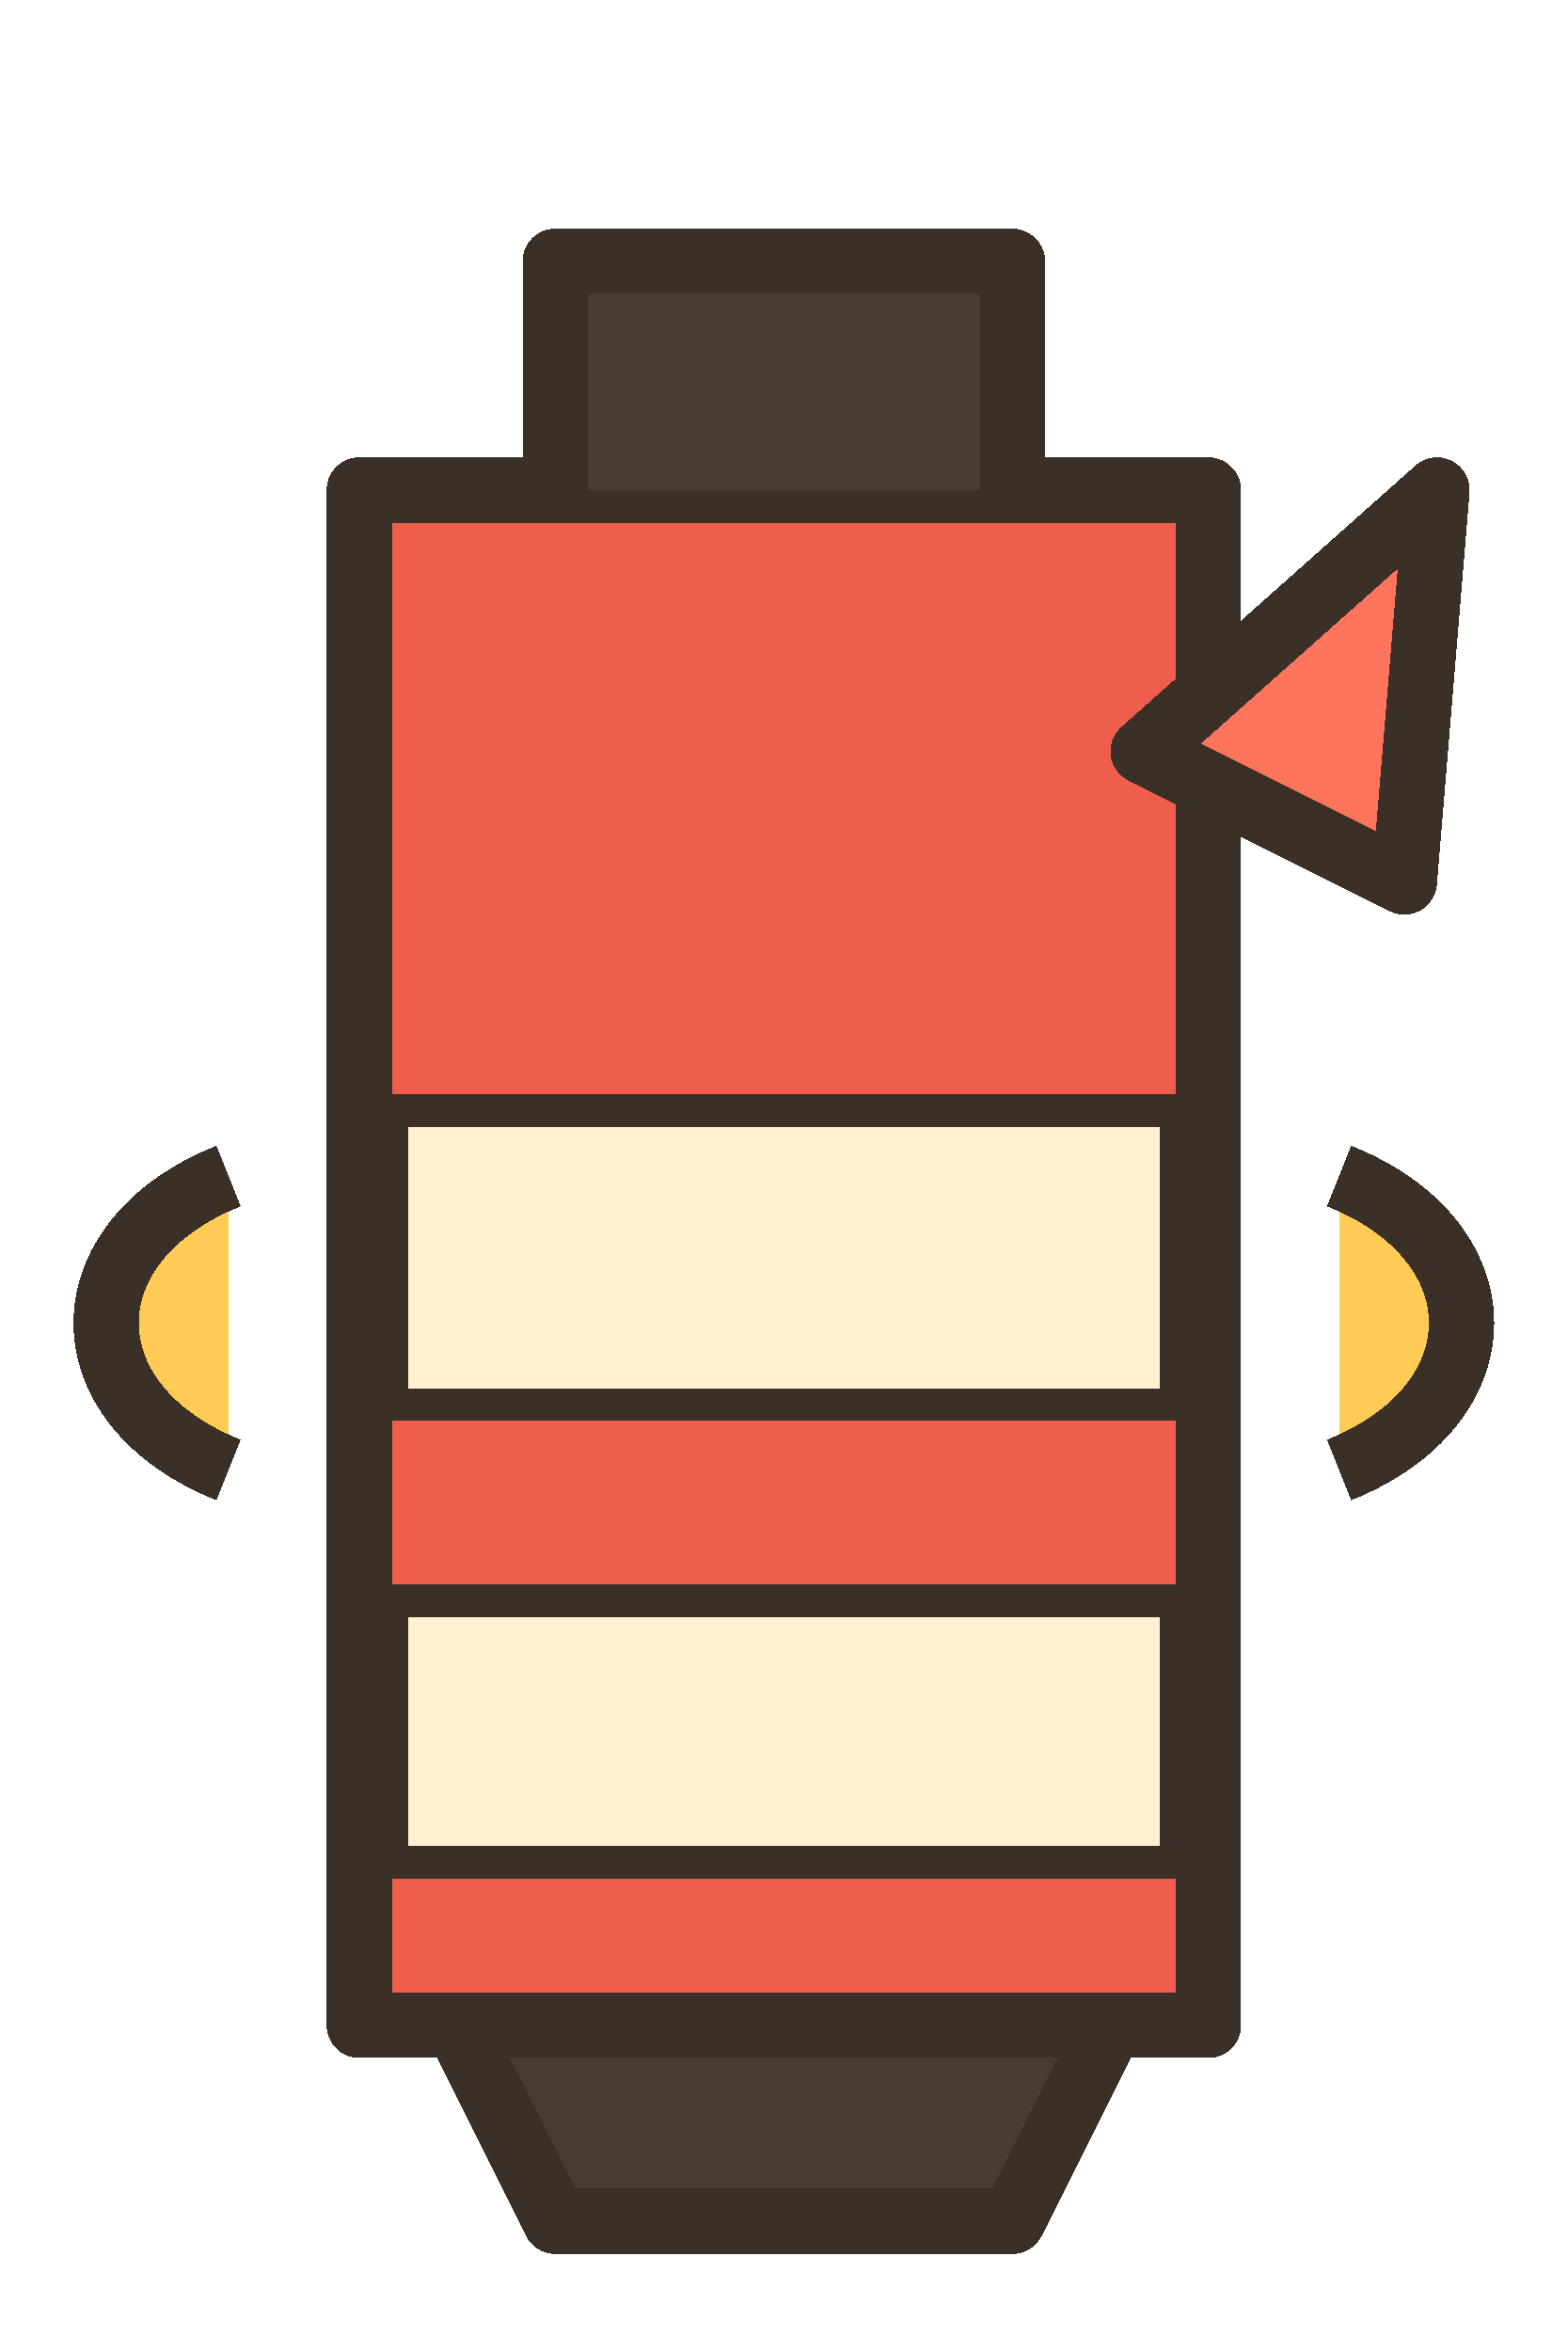
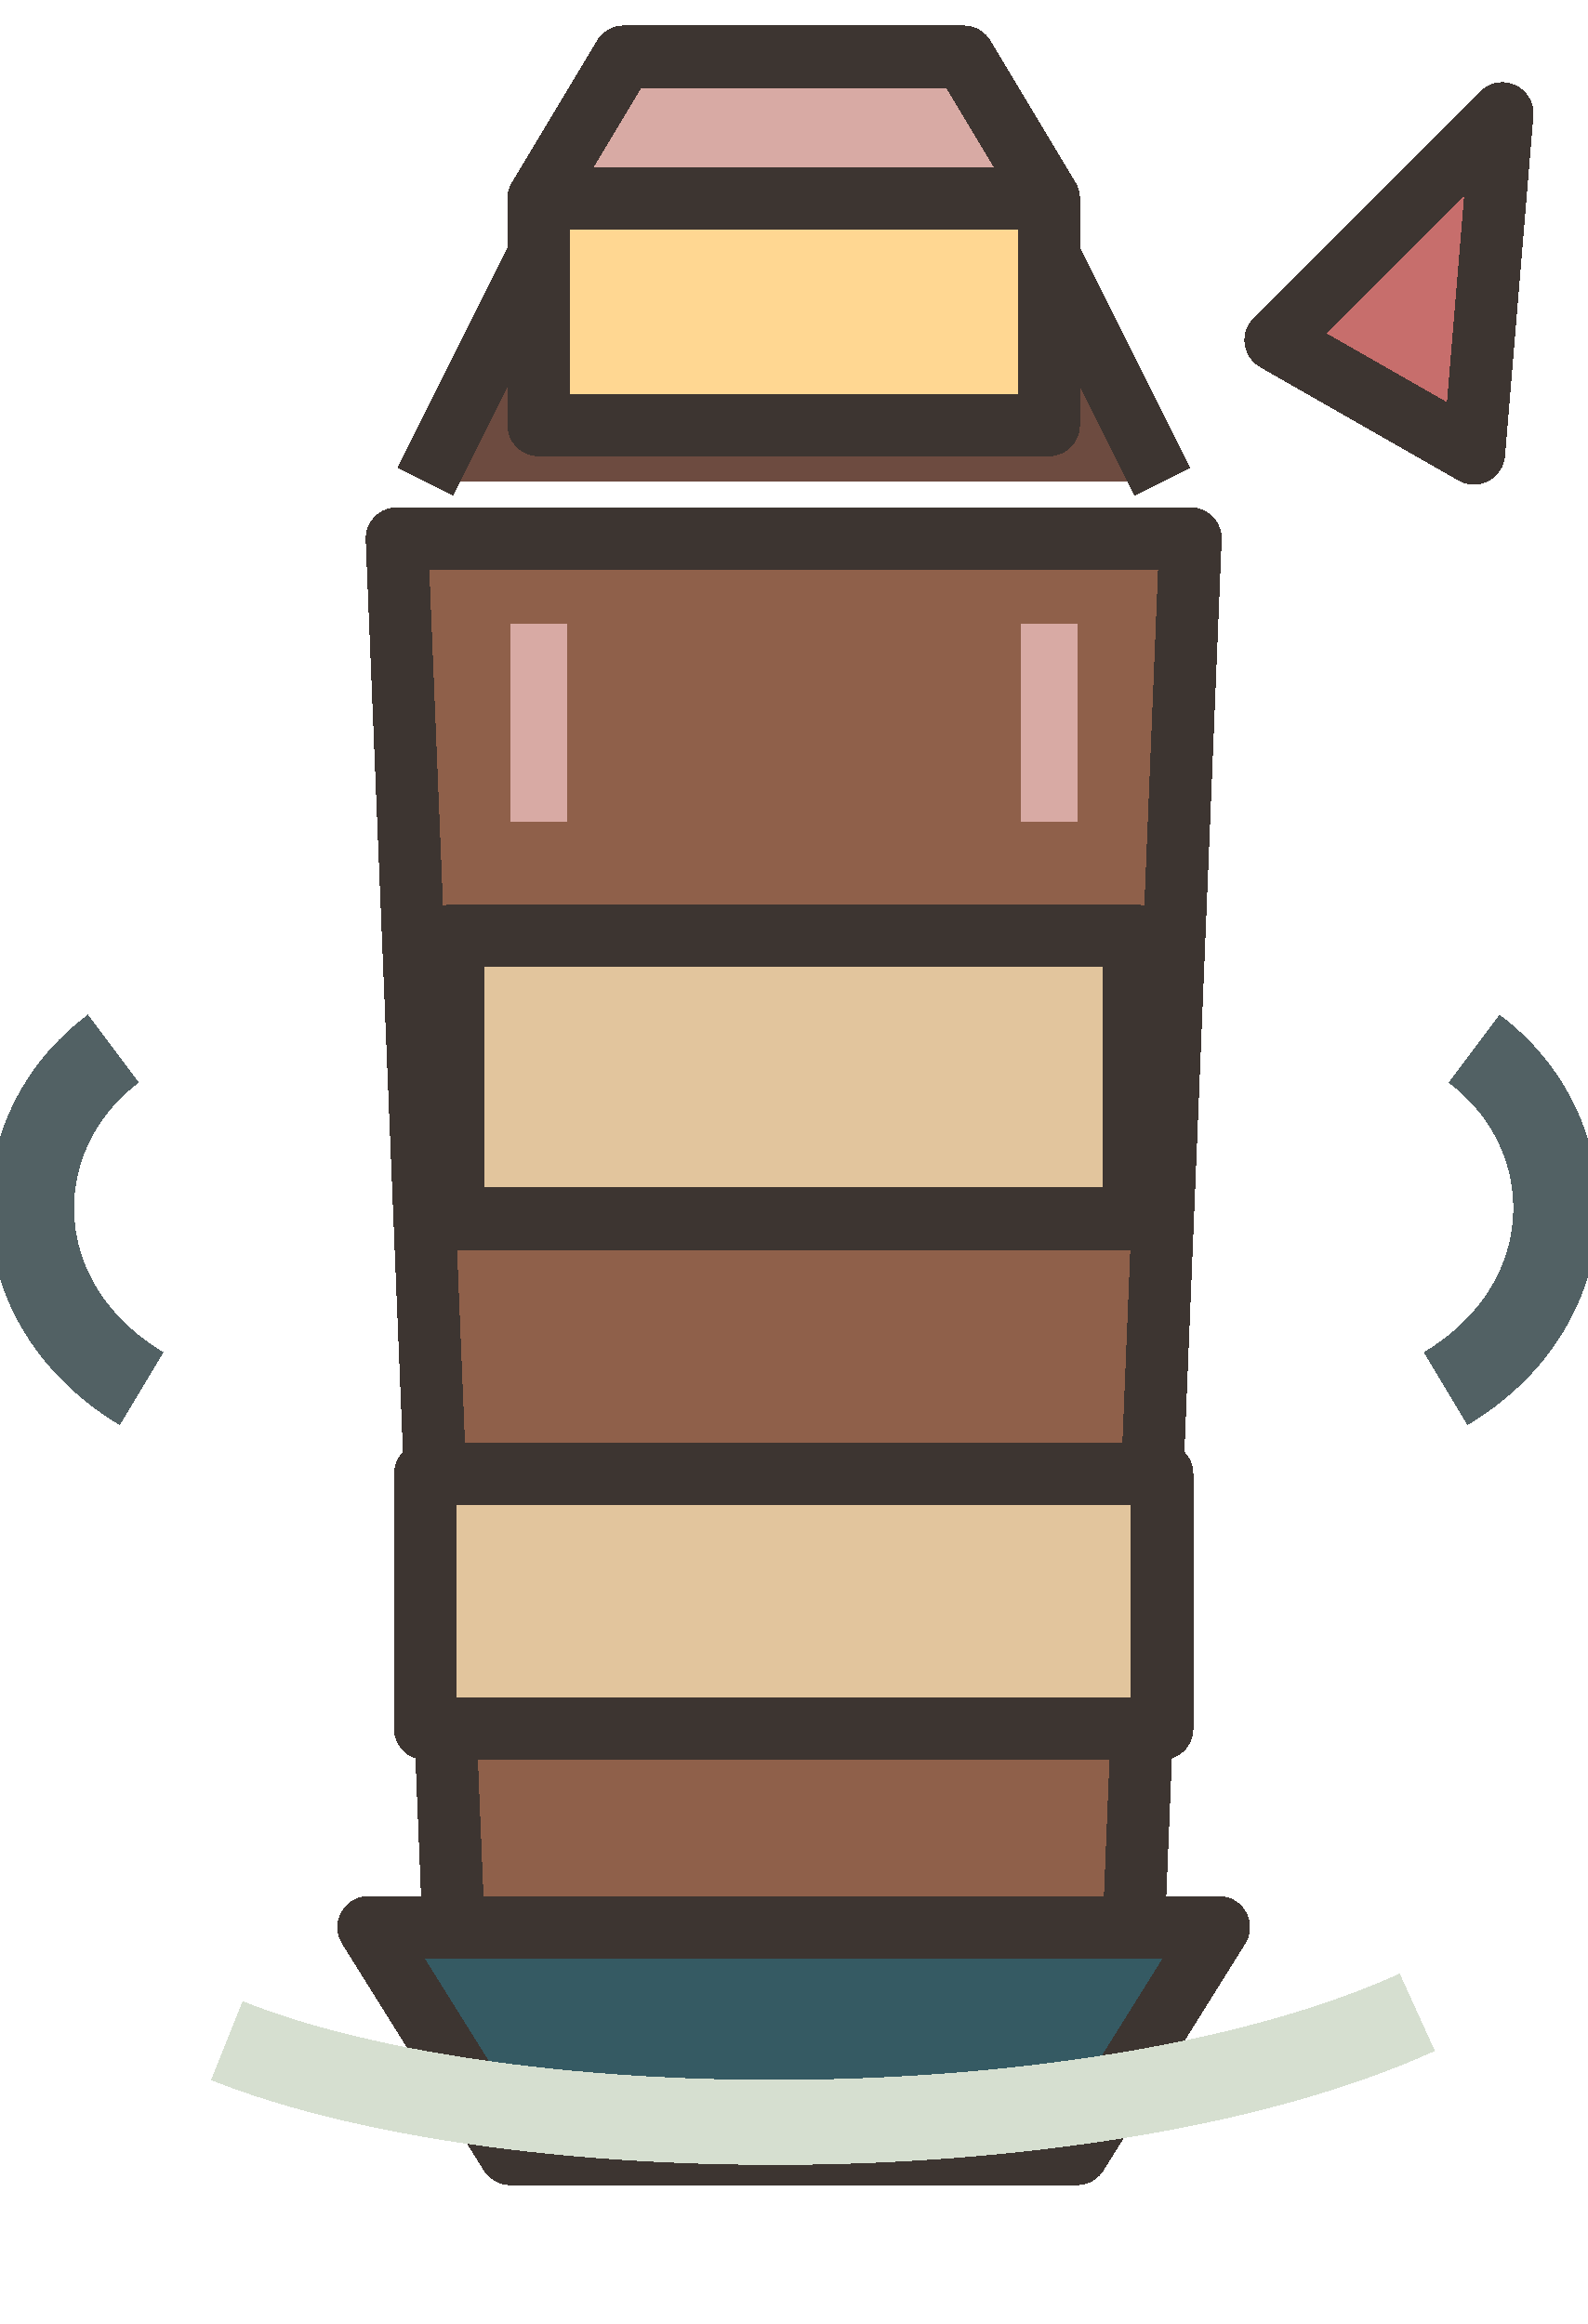
- <svg xmlns="http://www.w3.org/2000/svg" viewBox="0 0 48 72">
-   <g shape-rendering="crispEdges" stroke="#3b3027" stroke-width="2" stroke-linejoin="round">
-     <rect x="11" y="15" width="26" height="47" fill="#ef5e4d" />
-     <path d="M12 34h24v9H12zM12 49h24v8H12z" fill="#fff0d2" stroke-width="1" />
-     <path d="M17 15V8h14v7M14 62h20l-3 6H17z" fill="#493b30" />
-     <path d="M7 36c-5 2-5 7 0 9M41 36c5 2 5 7 0 9" fill="#ffcb55" />
-     <path d="m35 23 9-8-1 12z" fill="#ff745c" />
+ <svg xmlns="http://www.w3.org/2000/svg" viewBox="0 0 56 82">
+   <g shape-rendering="crispEdges" stroke="#3d3531" stroke-width="2.2" stroke-linejoin="round">
+     <path d="M13 68h30l-5 8H18z" fill="#355a63" />
+     <path d="M14 19h28l-2 49H16z" fill="#8f604a" />
+     <path d="M16 33h24v10H16zM15 52h26v9H15z" fill="#e2c59d" />
+     <path d="M15 17 20 7h16l5 10" fill="#6d4b40" />
+     <path d="M19 7h18v8H19z" fill="#ffd792" />
+     <path d="M22 2h12l3 5H19z" fill="#d8aaa4" />
+     <path d="M4 37c-4 3-4 9 1 12M52 37c4 3 4 9-1 12" fill="none" stroke="#526164" stroke-width="3" />
+     <path d="m45 12 8-8-1 12z" fill="#c76e6c" />
+     <path d="M19 22v7M37 22v7" stroke="#d8aaa4" stroke-width="2" />
+     <path d="M8 72c10 4 31 4 42-1" fill="none" stroke="#d6dfd0" stroke-width="3" />
  </g>
</svg>
